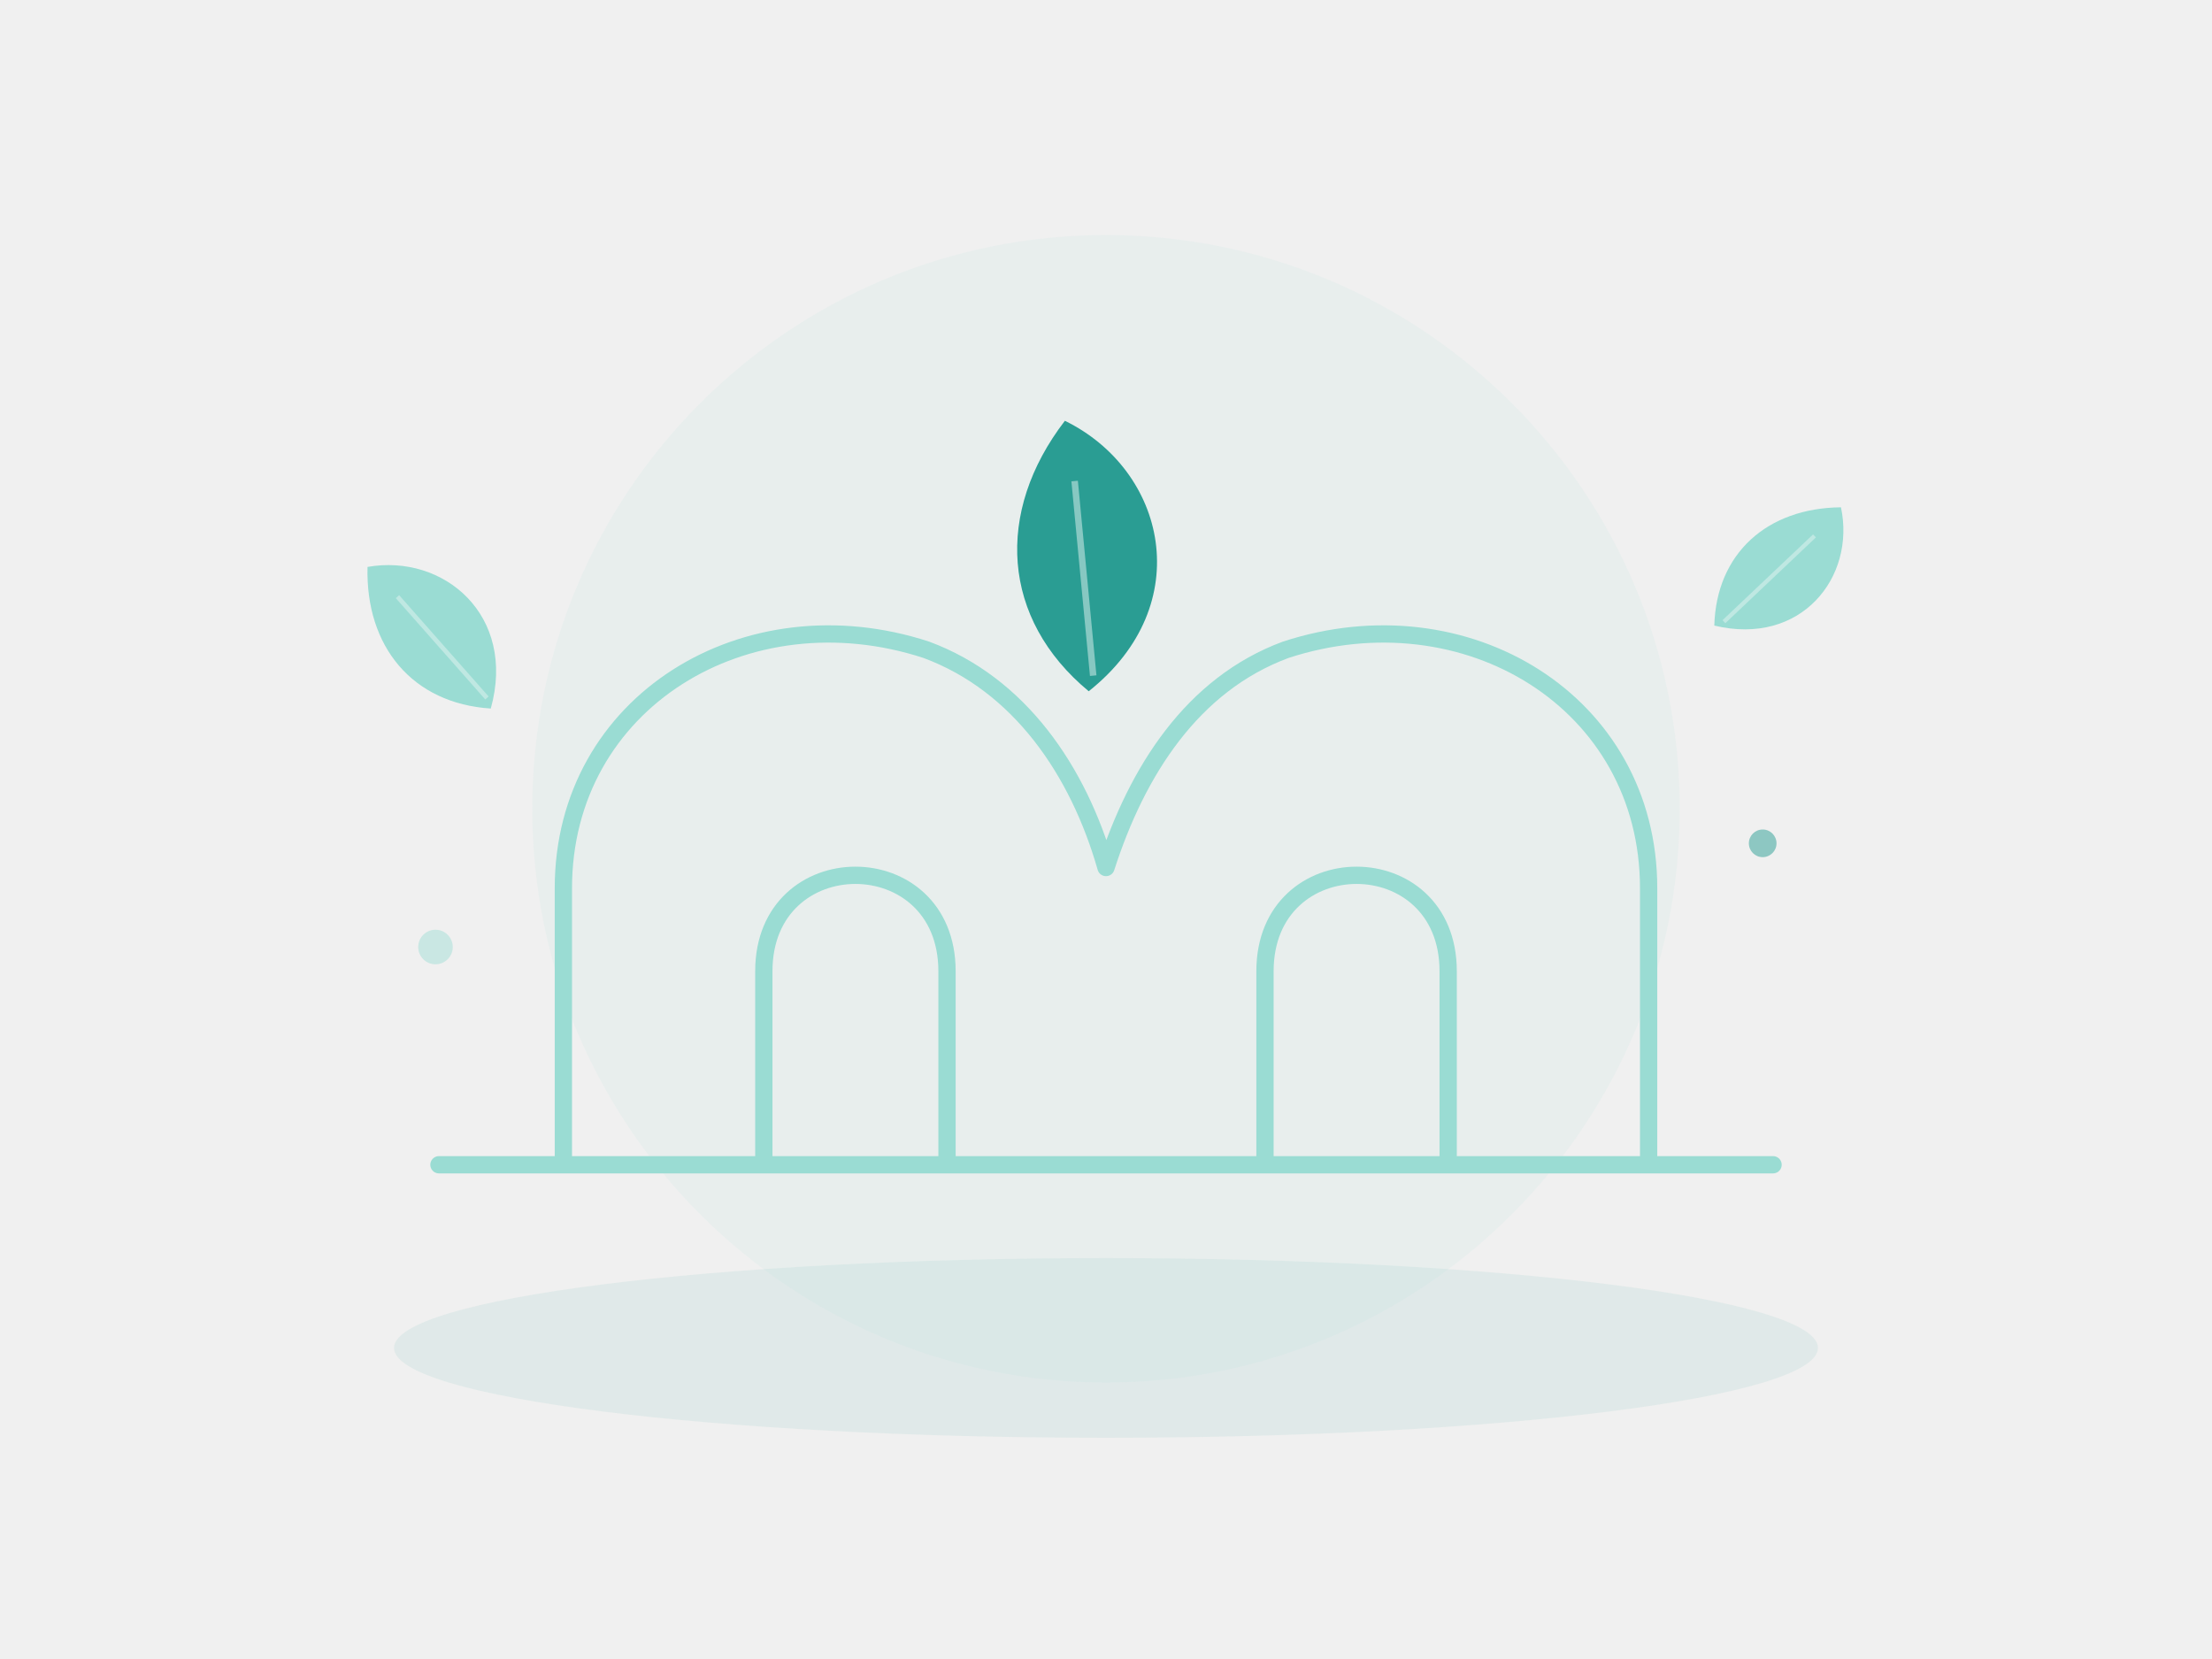
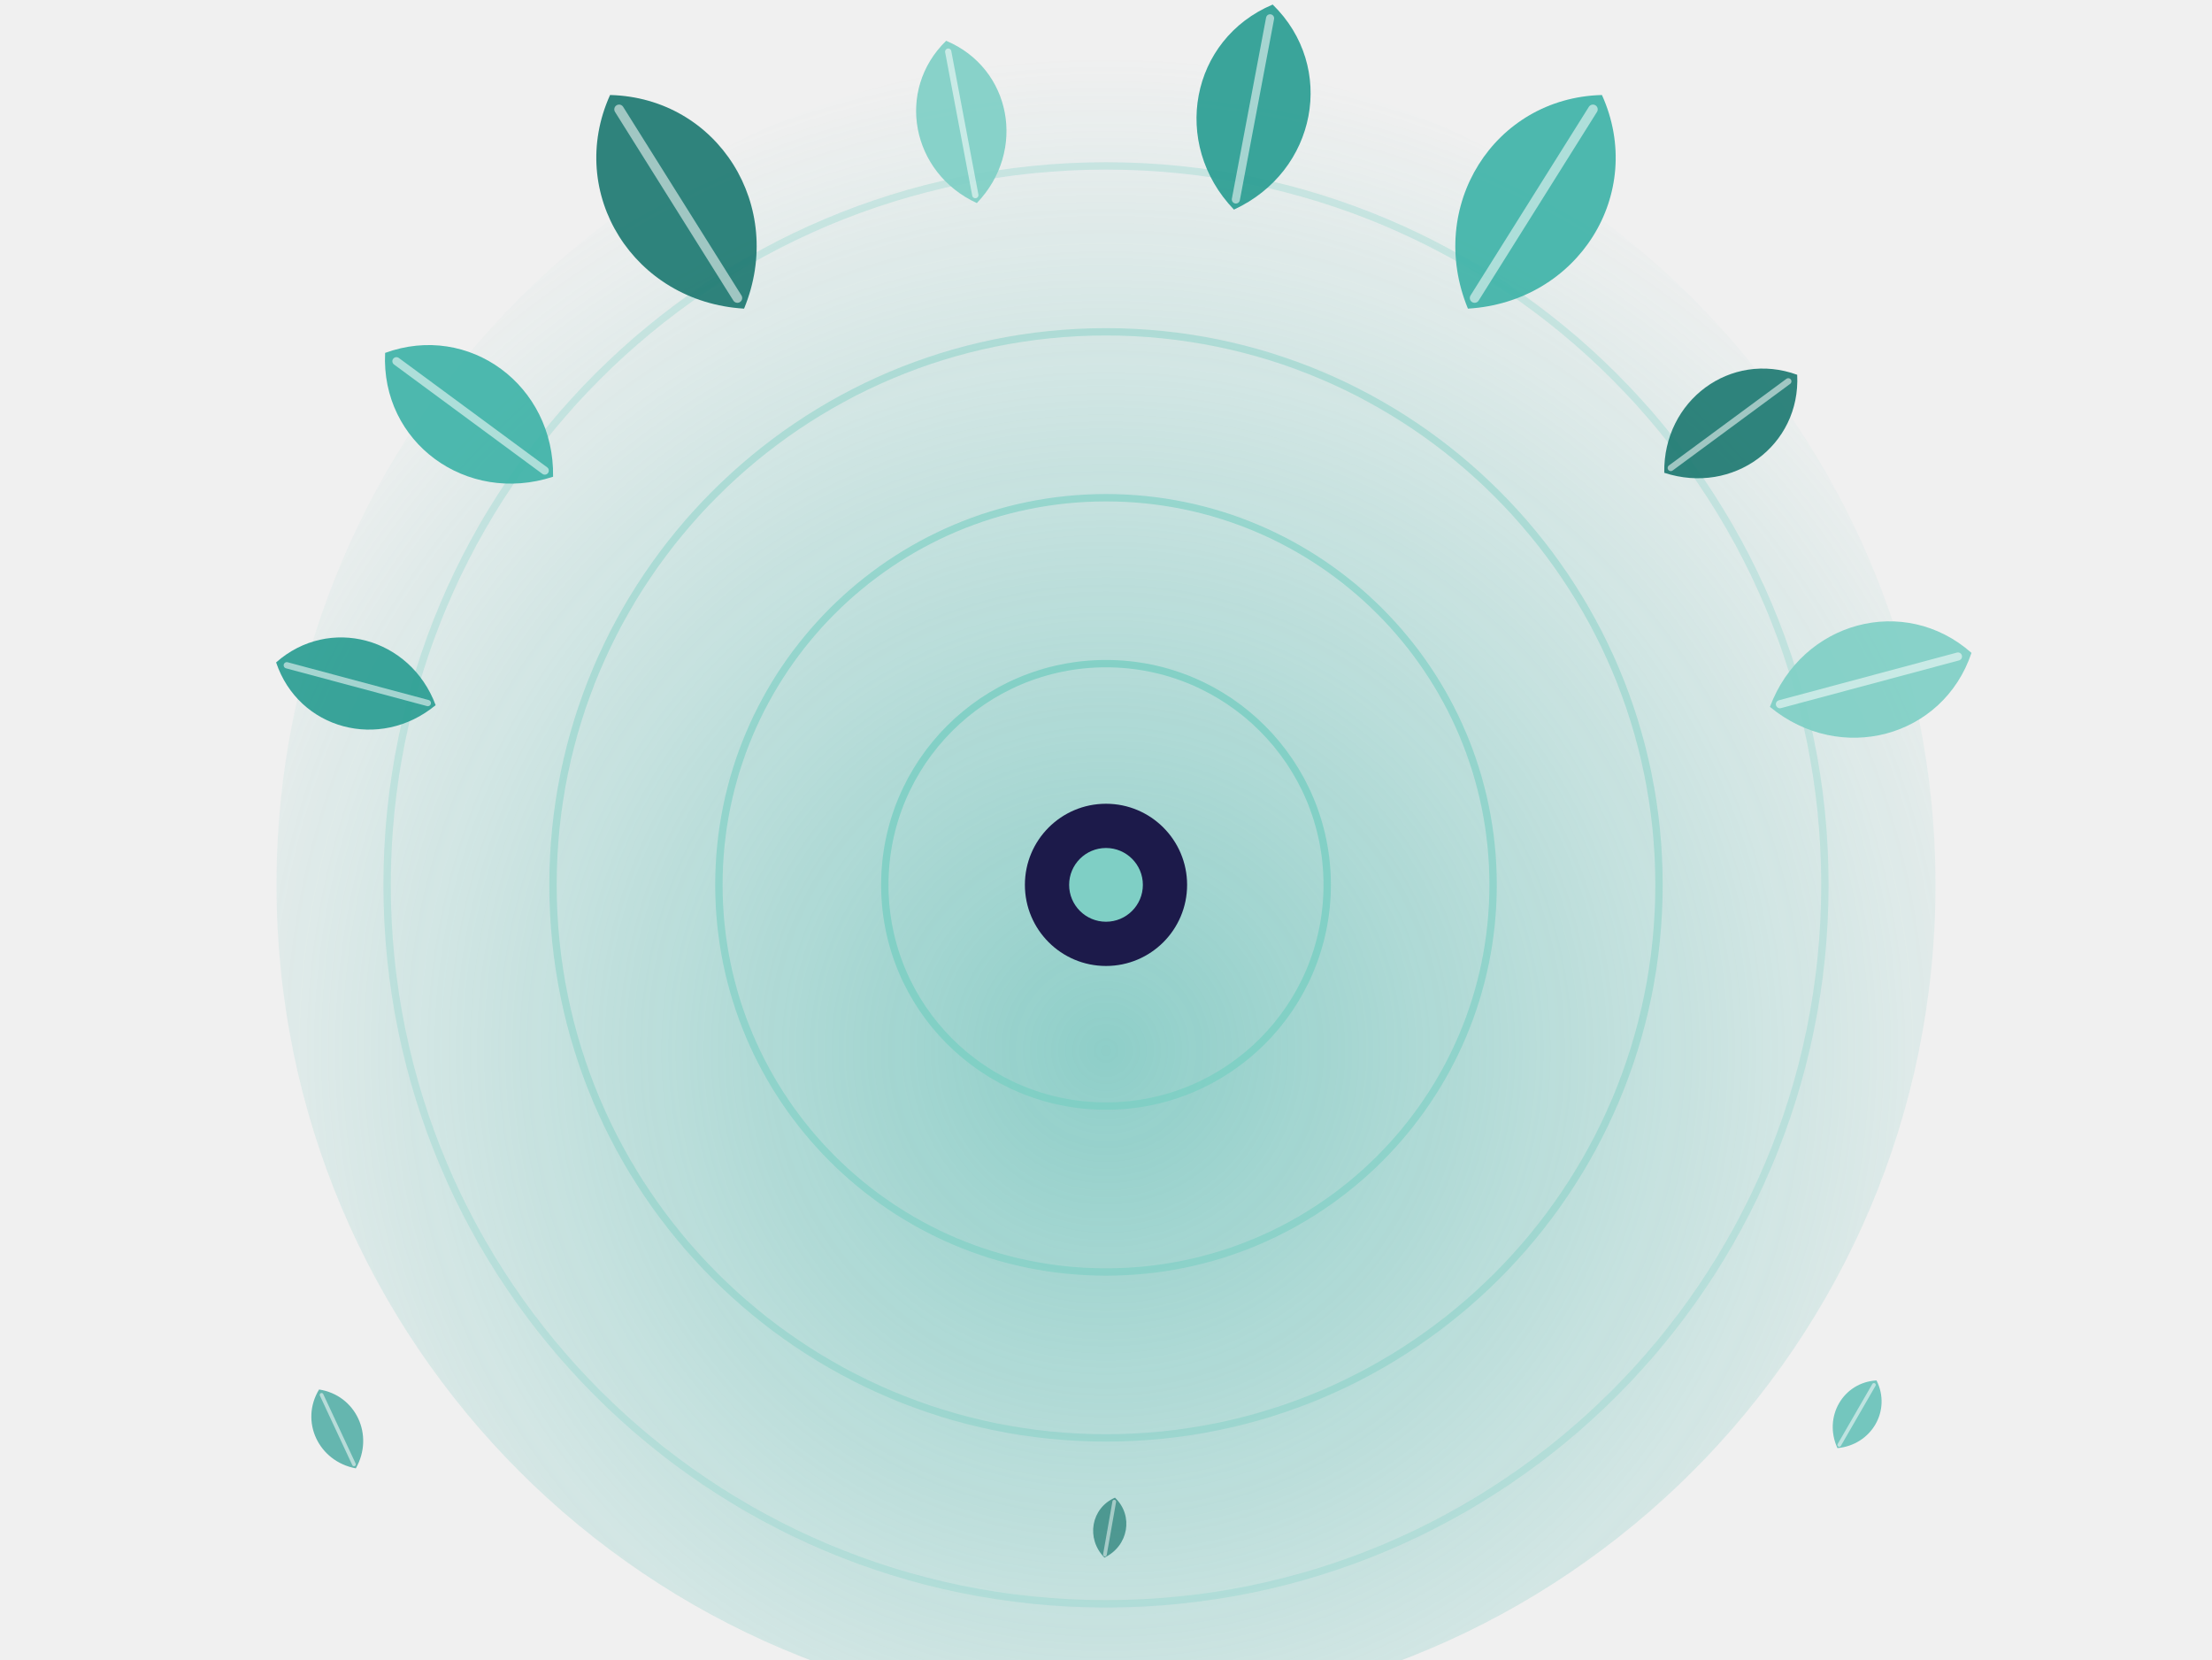
- <svg xmlns="http://www.w3.org/2000/svg" viewBox="0 0 640 480" aria-hidden="true" focusable="false">
-   <ellipse cx="320" cy="390" rx="206" ry="26" fill="#2A9D93" opacity=".08" />
-   <circle cx="320" cy="234" r="166" fill="#9ADCD3" opacity=".09" />
-   <g fill="none" stroke="#9ADCD3" stroke-width="5" stroke-linecap="round" stroke-linejoin="round">
-     <path d="M127 337H513M163 336V257C163 203 216 171 268 188C295 198 312 223 320 251C329 223 345 198 372 188C424 171 477 203 477 257V336" />
-     <path d="M221 336V281C221 244 274 244 274 281V336M366 336V281C366 244 419 244 419 281V336" />
+ <svg xmlns="http://www.w3.org/2000/svg" viewBox="0 0 600 450" aria-hidden="true">
+   <defs>
+     <radialGradient id="g" cx="50%" cy="60%" r="60%">
+       <stop offset="0" stop-color="#3FB3A8" stop-opacity=".55" />
+       <stop offset="1" stop-color="#3FB3A8" stop-opacity="0" />
+     </radialGradient>
+   </defs>
+   <circle cx="300" cy="240" r="225" fill="url(#g)" />
+   <circle cx="300" cy="240" r="60" fill="none" stroke="#7FCFC5" stroke-opacity="0.9" stroke-width="2" />
+   <circle cx="300" cy="240" r="105" fill="none" stroke="#7FCFC5" stroke-opacity="0.65" stroke-width="2" />
+   <circle cx="300" cy="240" r="150" fill="none" stroke="#7FCFC5" stroke-opacity="0.45" stroke-width="2" />
+   <circle cx="300" cy="240" r="195" fill="none" stroke="#7FCFC5" stroke-opacity="0.3" stroke-width="2" />
+   <circle cx="300" cy="240" r="22" fill="#1C1A4A" />
+   <circle cx="300" cy="240" r="10" fill="#7FCFC5" />
+   <g transform="translate(111.6,189.5) rotate(285.0)" opacity="0.92">
+     <path d="M0,-38.0 C16.0,-27.4 16.0,-4.6 0,6.8 C-16.0,-4.6 -16.0,-27.4 0,-38.0Z" fill="#2A9D93" />
+     <path d="M0,-35.0 L0,4.6" stroke="#fff" stroke-opacity=".55" stroke-width="1.7" stroke-linecap="round" />
  </g>
-   <g transform="translate(315 200) rotate(16) scale(0.94)" fill="#2A9D93">
-     <path d="M0 0C-32-14-43-45-30-78C4-72 25-35 0 0Z" />
-     <path d="M0-5L-22-61" stroke="#E3F3F1" stroke-width="2" opacity=".5" />
+   <g transform="translate(143.1,124.2) rotate(306.4)" opacity="0.92">
+     <path d="M0,-48.0 C20.2,-34.6 20.2,-5.8 0,8.6 C-20.2,-5.8 -20.2,-34.6 0,-48.0Z" fill="#3FB3A8" />
+     <path d="M0,-44.2 L0,5.8" stroke="#fff" stroke-opacity=".55" stroke-width="2.2" stroke-linecap="round" />
  </g>
-   <g transform="translate(142 205) rotate(-20) scale(0.65)" fill="#9ADCD3">
-     <path d="M0 0C-32-14-43-45-30-78C4-72 25-35 0 0Z" />
-     <path d="M0-5L-22-61" stroke="#E3F3F1" stroke-width="2" opacity=".5" />
+   <g transform="translate(196.3,74.9) rotate(327.9)" opacity="0.92">
+     <path d="M0,-58.0 C24.4,-41.8 24.4,-7.0 0,10.4 C-24.4,-7.0 -24.4,-41.8 0,-58.0Z" fill="#1E7A72" />
+     <path d="M0,-53.4 L0,7.0" stroke="#fff" stroke-opacity=".55" stroke-width="2.6" stroke-linecap="round" />
  </g>
-   <g transform="translate(496 181) rotate(68) scale(0.6)" fill="#9ADCD3">
-     <path d="M0 0C-32-14-43-45-30-78C4-72 25-35 0 0Z" />
-     <path d="M0-5L-22-61" stroke="#E3F3F1" stroke-width="2" opacity=".5" />
+   <g transform="translate(263.7,48.4) rotate(349.3)" opacity="0.92">
+     <path d="M0,-38.0 C16.0,-27.4 16.0,-4.6 0,6.8 C-16.0,-4.6 -16.0,-27.4 0,-38.0Z" fill="#7FCFC5" />
+     <path d="M0,-35.0 L0,4.6" stroke="#fff" stroke-opacity=".55" stroke-width="1.7" stroke-linecap="round" />
  </g>
-   <circle cx="126" cy="274" r="5" fill="#9ADCD3" opacity=".45" />
-   <circle cx="510" cy="244" r="4" fill="#2A9D93" opacity=".5" />
+   <g transform="translate(336.3,48.4) rotate(370.7)" opacity="0.92">
+     <path d="M0,-48.0 C20.2,-34.6 20.2,-5.8 0,8.6 C-20.2,-5.8 -20.2,-34.6 0,-48.0Z" fill="#2A9D93" />
+     <path d="M0,-44.2 L0,5.8" stroke="#fff" stroke-opacity=".55" stroke-width="2.2" stroke-linecap="round" />
+   </g>
+   <g transform="translate(403.7,74.9) rotate(392.1)" opacity="0.92">
+     <path d="M0,-58.0 C24.4,-41.8 24.4,-7.0 0,10.4 C-24.4,-7.0 -24.4,-41.8 0,-58.0Z" fill="#3FB3A8" />
+     <path d="M0,-53.4 L0,7.0" stroke="#fff" stroke-opacity=".55" stroke-width="2.6" stroke-linecap="round" />
+   </g>
+   <g transform="translate(456.9,124.2) rotate(413.6)" opacity="0.92">
+     <path d="M0,-38.0 C16.0,-27.4 16.0,-4.6 0,6.8 C-16.0,-4.6 -16.0,-27.4 0,-38.0Z" fill="#1E7A72" />
+     <path d="M0,-35.0 L0,4.6" stroke="#fff" stroke-opacity=".55" stroke-width="1.7" stroke-linecap="round" />
+   </g>
+   <g transform="translate(488.4,189.5) rotate(435.0)" opacity="0.92">
+     <path d="M0,-48.0 C20.2,-34.6 20.2,-5.8 0,8.6 C-20.2,-5.8 -20.2,-34.6 0,-48.0Z" fill="#7FCFC5" />
+     <path d="M0,-44.2 L0,5.8" stroke="#fff" stroke-opacity=".55" stroke-width="2.2" stroke-linecap="round" />
+   </g>
+   <g transform="translate(95.0,395.0) rotate(-25.0)" opacity="0.7">
+     <path d="M0,-20.0 C8.4,-14.4 8.4,-2.4 0,3.6 C-8.4,-2.4 -8.4,-14.4 0,-20.0Z" fill="#2A9D93" />
+     <path d="M0,-18.4 L0,2.4" stroke="#fff" stroke-opacity=".55" stroke-width="1.0" stroke-linecap="round" />
+   </g>
+   <g transform="translate(500.0,390.0) rotate(30.0)" opacity="0.7">
+     <path d="M0,-18.0 C7.6,-13.0 7.6,-2.2 0,3.2 C-7.6,-2.2 -7.6,-13.0 0,-18.0Z" fill="#3FB3A8" />
+     <path d="M0,-16.6 L0,2.2" stroke="#fff" stroke-opacity=".55" stroke-width="1.0" stroke-linecap="round" />
+   </g>
+   <g transform="translate(300.0,420.0) rotate(10.0)" opacity="0.7">
+     <path d="M0,-14.0 C5.9,-10.1 5.9,-1.7 0,2.5 C-5.9,-1.7 -5.9,-10.1 0,-14.0Z" fill="#1E7A72" />
+     <path d="M0,-12.9 L0,1.7" stroke="#fff" stroke-opacity=".55" stroke-width="1.0" stroke-linecap="round" />
+   </g>
</svg>
